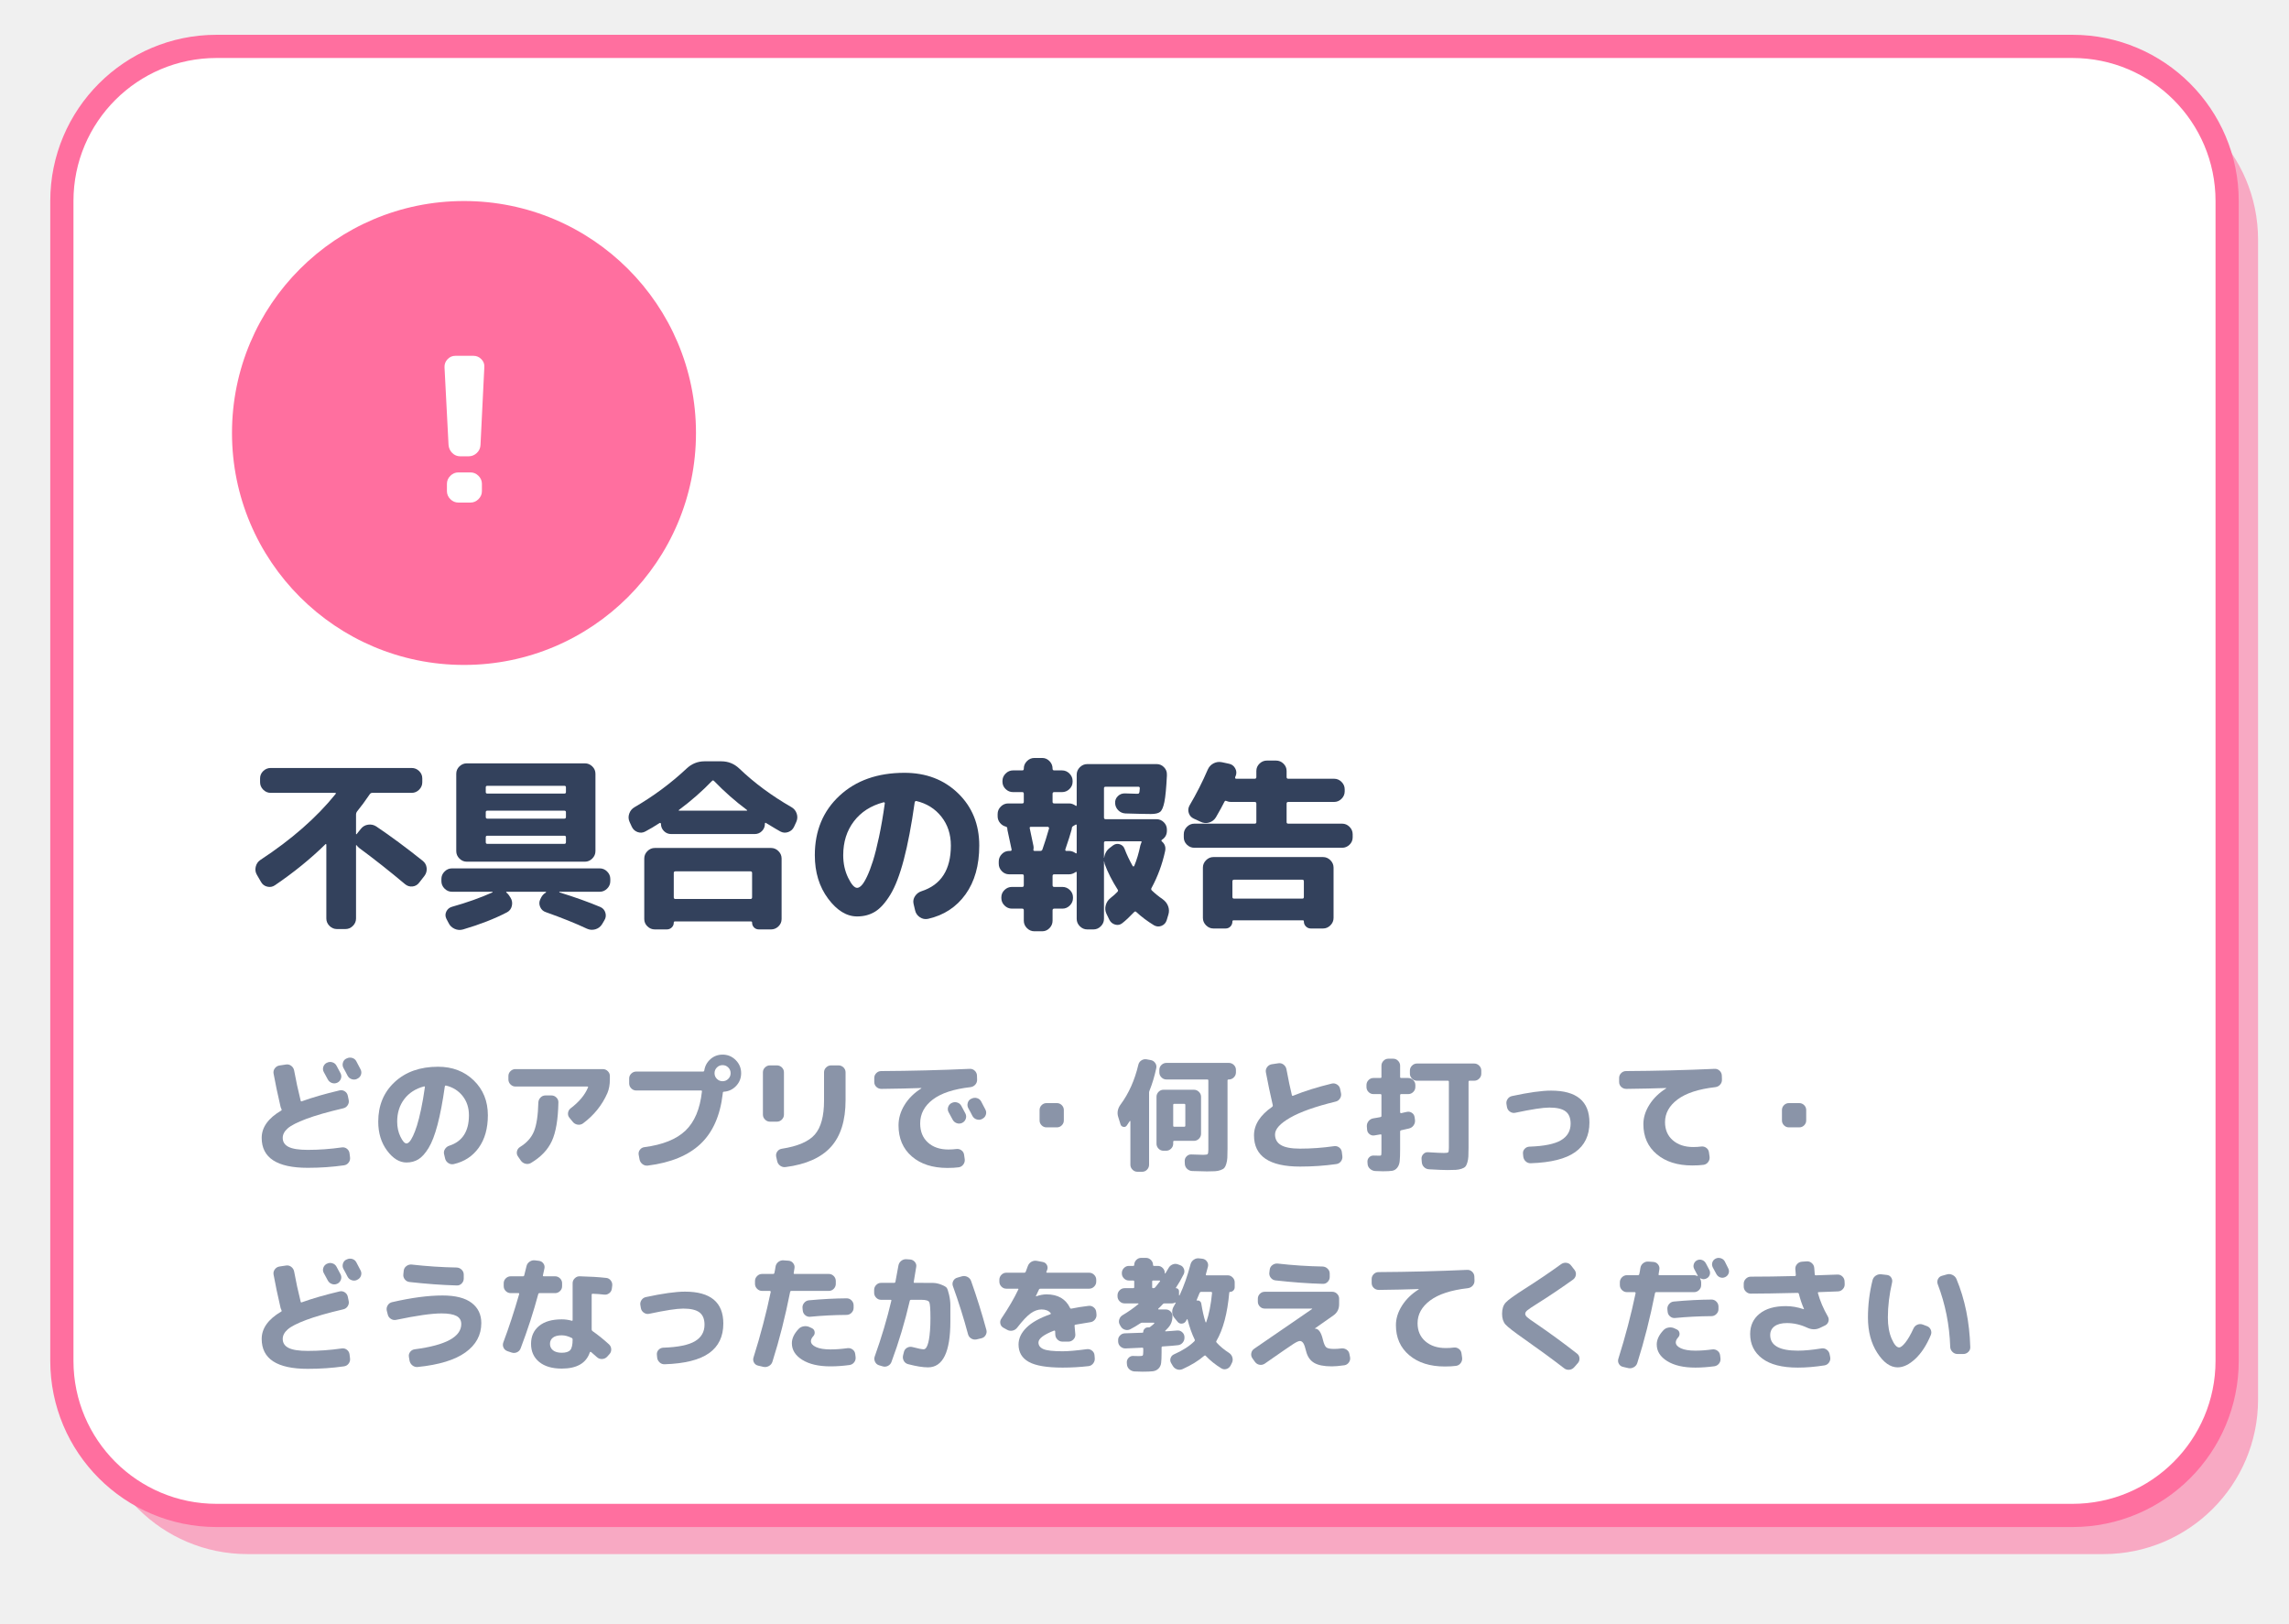
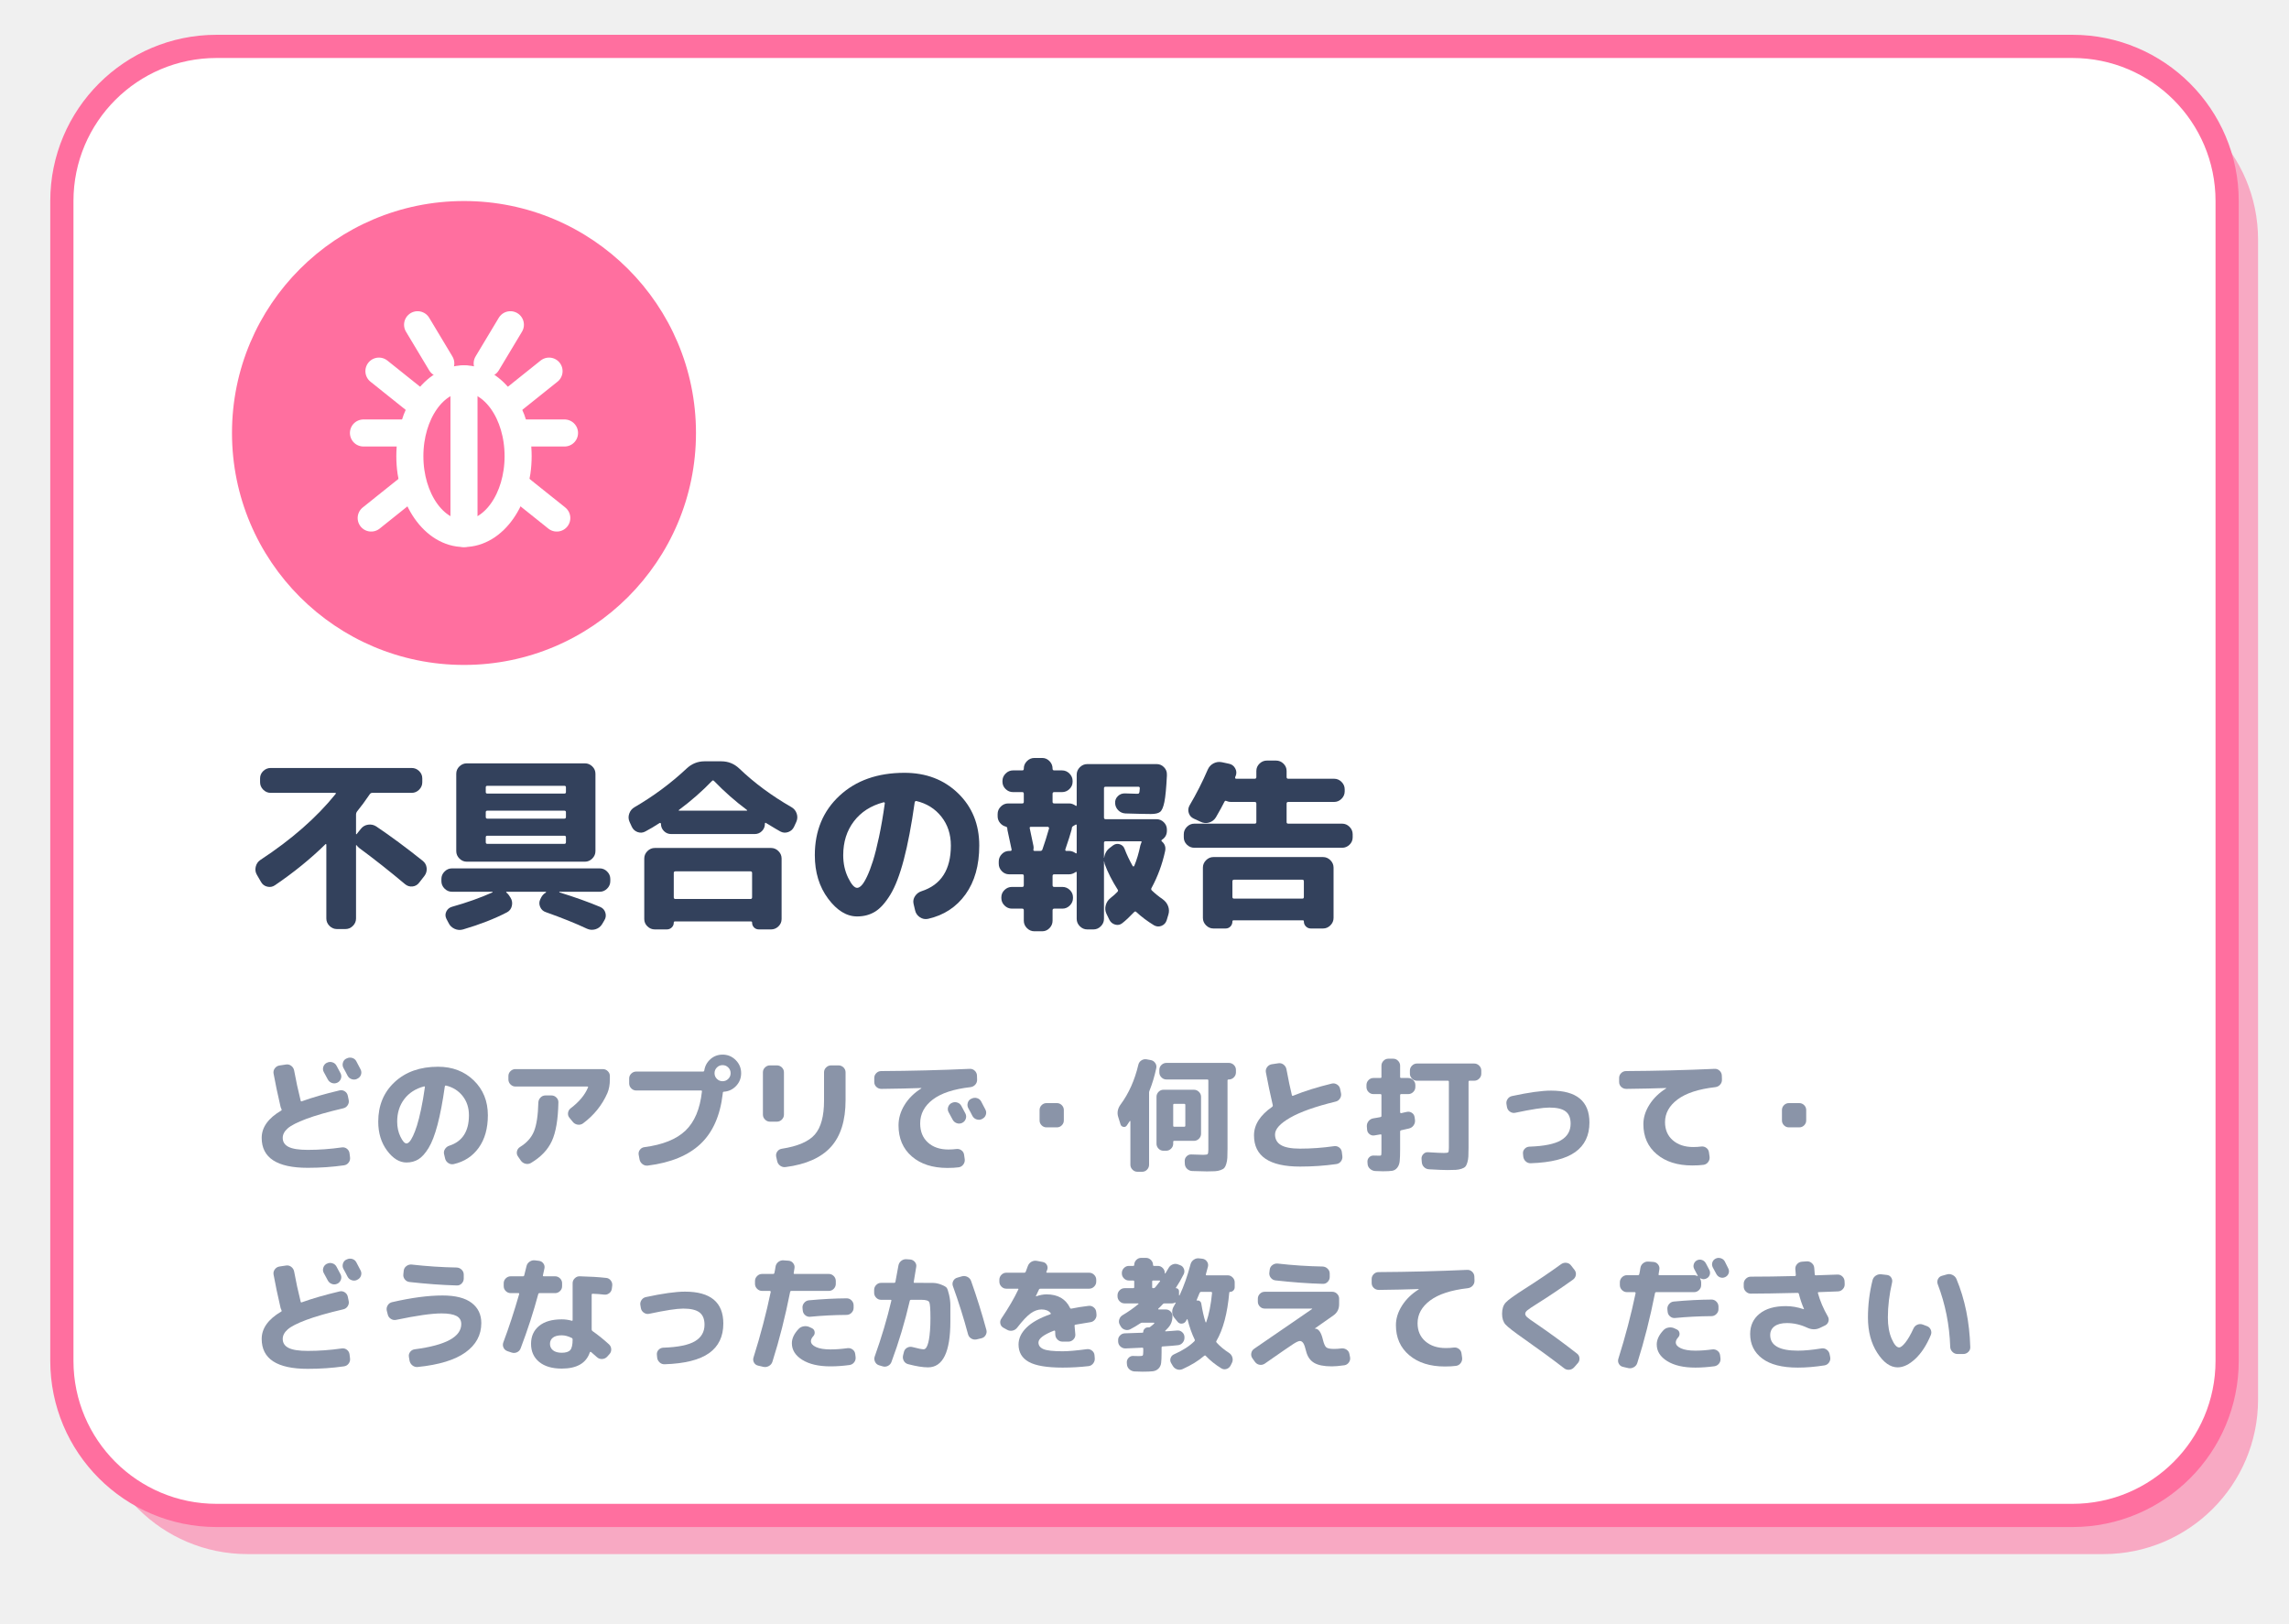
<svg xmlns="http://www.w3.org/2000/svg" width="296" height="210" viewBox="0 0 296 210" role="img" aria-label="不具合の報告">
  <defs>
-     <path id="g21" d="M186 -230Q162 -230 145.5 -246.5Q129 -263 127 -287L107 -673Q106 -696 122.0 -713.0Q138 -730 161 -730H251Q274 -730 290.5 -713.0Q307 -696 305 -673L286 -287Q285 -263 267.5 -246.5Q250 -230 226 -230ZM236 -150Q259 -150 276.0 -133.0Q293 -116 293 -93V-57Q293 -34 276.0 -17.0Q259 0 236 0H176Q153 0 136.0 -17.0Q119 -34 119 -57V-93Q119 -116 136.0 -133.0Q153 -150 176 -150Z" />
    <path id="g4e0d" d="M73 -164 51 -202Q39 -222 44.5 -245.5Q50 -269 69 -282Q322 -448 475 -638Q479 -644 472 -644H125Q102 -644 85.0 -661.0Q68 -678 68 -701V-722Q68 -745 85.0 -761.5Q102 -778 125 -778H885Q908 -778 925.0 -761.5Q942 -745 942 -722V-701Q942 -678 925.0 -661.0Q908 -644 885 -644H673Q665 -644 660 -638Q622 -582 590 -543Q585 -536 585 -528V-423Q585 -421 586.5 -421.0Q588 -421 589 -422L590 -423Q591 -424 591 -425L611 -450Q626 -469 650.0 -472.5Q674 -476 694 -463Q810 -385 944 -278Q963 -263 965.5 -239.5Q968 -216 954 -197L926 -161Q912 -142 889.5 -139.5Q867 -137 849 -152Q724 -257 602 -347Q593 -354 589 -361Q588 -362 586.5 -362.0Q585 -362 585 -360V33Q585 56 568.0 73.0Q551 90 528 90H482Q459 90 442.0 73.0Q425 56 425 33V-365Q425 -367 423.0 -368.0Q421 -369 420 -367Q301 -250 148 -146Q129 -133 106.5 -138.5Q84 -144 73 -164Z" />
    <path id="g5177" d="M182 -273Q159 -273 142.0 -290.0Q125 -307 125 -330V-747Q125 -770 142.0 -786.5Q159 -803 182 -803H818Q841 -803 858.0 -786.5Q875 -770 875 -747V-330Q875 -307 858.0 -290.0Q841 -273 818 -273H284ZM284 -674V-648Q284 -640 293 -640H707Q716 -640 716 -648V-674Q716 -682 707 -682H293Q284 -682 284 -674ZM284 -540V-514Q284 -505 293 -505H707Q716 -505 716 -514V-540Q716 -548 707 -548H293Q284 -548 284 -540ZM284 -405V-378Q284 -369 293 -369H707Q716 -369 716 -378V-405Q716 -413 707 -413H293Q284 -413 284 -405ZM102 -111Q79 -111 62.0 -128.0Q45 -145 45 -168V-180Q45 -203 62.0 -220.0Q79 -237 102 -237H898Q921 -237 938.0 -220.0Q955 -203 955 -180V-168Q955 -145 938.0 -128.0Q921 -111 898 -111H681Q680 -110 680 -108Q806 -69 901 -29Q922 -20 928.5 2.0Q935 24 923 43L910 65Q897 85 874.0 91.5Q851 98 829 88Q740 46 608 -1Q586 -8 577.0 -29.5Q568 -51 578 -71L582 -79Q590 -96 608 -107Q609 -108 609.0 -109.5Q609 -111 607 -111H396Q394 -111 394.0 -109.5Q394 -108 395 -107Q406 -98 411 -89L418 -78Q430 -58 424.5 -34.5Q419 -11 398 0Q298 52 162 92Q138 99 115.5 88.5Q93 78 83 56L72 35Q62 15 71.5 -4.5Q81 -24 102 -30Q223 -64 321 -108Q321 -110 319 -111Z" />
    <path id="g5408" d="M821 -347Q844 -347 861.0 -330.0Q878 -313 878 -290V36Q878 59 861.0 75.5Q844 92 821 92H756Q740 92 729.5 81.5Q719 71 719 55Q719 49 713 49H303Q297 49 297 55Q297 71 286.0 81.5Q275 92 259 92H195Q172 92 155.0 75.5Q138 59 138 36V-290Q138 -313 155.0 -330.0Q172 -347 195 -347ZM719 -81V-212Q719 -221 710 -221H306Q297 -221 297 -212V-81Q297 -72 306 -72H710Q719 -72 719 -81ZM71 -461 59 -487Q49 -509 57.0 -532.0Q65 -555 86 -567Q239 -656 365 -774Q407 -814 463 -814H553Q609 -814 650 -775Q771 -659 931 -567Q952 -555 959.5 -532.0Q967 -509 957 -487L945 -461Q935 -440 913.0 -432.5Q891 -425 871 -436Q861 -441 795 -481Q788 -486 788 -477Q788 -454 772.0 -438.0Q756 -422 733 -422H283Q260 -422 244.0 -438.0Q228 -454 228 -477Q228 -480 225.0 -481.5Q222 -483 220 -481Q180 -455 144 -436Q124 -425 102.5 -432.5Q81 -440 71 -461ZM325 -552Q321 -548 327 -548H689Q695 -548 691 -552Q597 -622 514 -708Q508 -714 503 -708Q423 -625 325 -552Z" />
    <path id="g306e" d="M427 -593Q325 -566 267.5 -490.5Q210 -415 210 -308Q210 -241 236.5 -186.5Q263 -132 285 -132Q296 -132 309.0 -145.5Q322 -159 338.0 -192.5Q354 -226 370.0 -276.5Q386 -327 403.0 -407.0Q420 -487 434 -587Q435 -590 432.5 -592.0Q430 -594 427 -593ZM285 22Q200 22 128.5 -74.0Q57 -170 57 -308Q57 -505 190.0 -628.5Q323 -752 540 -752Q715 -752 829.0 -641.5Q943 -531 943 -360Q943 -200 869.0 -97.0Q795 6 667 35Q643 40 622.5 26.0Q602 12 597 -12L589 -46Q584 -68 597.0 -87.5Q610 -107 632 -114Q790 -165 790 -360Q790 -451 739.0 -515.5Q688 -580 604 -600Q597 -601 595 -592Q569 -408 536.5 -284.5Q504 -161 464.0 -95.5Q424 -30 382.0 -4.0Q340 22 285 22Z" />
    <path id="g5831" d="M86 -462Q67 -467 54.5 -482.5Q42 -498 42 -518V-530Q42 -553 59.0 -570.0Q76 -587 99 -587H175Q183 -587 183 -595V-639Q183 -648 175 -648H125Q102 -648 85.0 -664.5Q68 -681 68 -704V-708Q68 -731 85.0 -748.0Q102 -765 125 -765H175Q183 -765 183 -774V-775Q183 -798 200.0 -815.0Q217 -832 240 -832H282Q305 -832 321.5 -815.0Q338 -798 338 -775V-774Q338 -765 347 -765H389Q412 -765 429.0 -748.0Q446 -731 446 -708V-704Q446 -681 429.0 -664.5Q412 -648 389 -648H347Q338 -648 338 -639V-595Q338 -587 347 -587H427Q445 -587 462 -575Q468 -571 468 -578V-742Q468 -765 485.0 -782.0Q502 -799 525 -799H899Q922 -799 938.5 -782.0Q955 -765 954 -742V-736Q949 -637 940.5 -595.0Q932 -553 917.5 -541.5Q903 -530 868 -530Q830 -530 731 -533Q708 -534 692.0 -550.0Q676 -566 675 -589Q674 -611 690.0 -626.5Q706 -642 729 -641Q789 -639 793 -639Q798 -639 800.0 -639.5Q802 -640 804.0 -643.0Q806 -646 806.5 -651.5Q807 -657 808 -669Q808 -677 800 -677H624Q615 -677 615 -669V-511Q615 -502 624 -502H898Q921 -502 937.5 -485.5Q954 -469 954 -446V-440Q954 -408 927 -391Q922 -387 927 -382Q952 -361 944 -328Q921 -223 871 -131Q867 -124 873 -118Q899 -93 931 -71Q952 -56 960.5 -33.5Q969 -11 962 12L953 42Q946 64 925.5 72.5Q905 81 885 70Q831 37 789 -2Q784 -8 777 -1Q741 37 714 58Q697 72 675.5 66.0Q654 60 644 40L628 7Q618 -15 624.5 -38.5Q631 -62 650 -77Q673 -95 687 -110Q694 -117 688 -124Q644 -193 619 -260L616 -275H615V35Q615 58 598.0 75.0Q581 92 558 92H525Q502 92 485.0 75.0Q468 58 468 35V-214Q468 -221 462 -217Q445 -205 427 -205H347Q338 -205 338 -196V-146Q338 -137 347 -137H391Q414 -137 431.0 -120.5Q448 -104 448 -81V-77Q448 -54 431.0 -37.0Q414 -20 391 -20H347Q338 -20 338 -11V45Q338 68 321.5 85.0Q305 102 282 102H240Q217 102 200.0 85.0Q183 68 183 45V-11Q183 -20 175 -20H119Q96 -20 79.0 -37.0Q62 -54 62 -77V-81Q62 -104 79.0 -120.5Q96 -137 119 -137H175Q183 -137 183 -146V-196Q183 -205 175 -205H104Q81 -205 64.5 -222.0Q48 -239 48 -262V-274Q48 -297 64.5 -314.0Q81 -331 104 -331H110Q119 -331 117 -340Q101 -416 95 -443Q94 -446 94 -452Q94 -460 86 -462ZM624 -383Q615 -383 615 -375V-294H616Q621 -329 647 -348L664 -361Q681 -373 700.0 -367.0Q719 -361 726 -342Q743 -297 770 -249Q772 -247 774.5 -247.5Q777 -248 778 -250Q799 -301 811 -361Q812 -364 816 -375Q821 -383 813 -383ZM463 -473Q459 -470 451.0 -466.0Q443 -462 442 -455Q442 -450 441 -447Q431 -410 407 -340Q405 -331 412 -331H427Q445 -331 462 -319Q468 -315 468 -322V-470Q468 -472 466.0 -473.0Q464 -474 463 -473ZM312 -461H222Q213 -461 215 -453Q230 -383 235 -358Q237 -348 235 -339Q233 -331 242 -331H272Q280 -331 283 -338Q302 -392 319 -452Q320 -455 317.5 -458.0Q315 -461 312 -461Z" />
    <path id="g544a" d="M102 -348Q79 -348 62.0 -364.5Q45 -381 45 -404V-421Q45 -444 62.0 -461.0Q79 -478 102 -478H427Q436 -478 436 -486V-586Q436 -595 427 -595H298Q287 -595 275 -600Q268 -604 264 -596Q247 -562 218 -512Q205 -491 181.5 -484.0Q158 -477 136 -488L99 -505Q79 -514 72.0 -535.0Q65 -556 76 -576Q132 -671 174 -769Q184 -792 205.5 -803.0Q227 -814 251 -809L288 -801Q310 -797 321.5 -777.0Q333 -757 325 -736Q324 -734 323.0 -732.0Q322 -730 322 -728Q320 -720 328 -720H427Q436 -720 436 -729V-762Q436 -785 453.0 -801.5Q470 -818 493 -818H542Q565 -818 582.0 -801.5Q599 -785 599 -762V-729Q599 -720 608 -720H855Q878 -720 895.0 -703.0Q912 -686 912 -663V-652Q912 -629 895.0 -612.0Q878 -595 855 -595H608Q599 -595 599 -586V-486Q599 -478 608 -478H898Q921 -478 938.0 -461.0Q955 -444 955 -421V-404Q955 -381 938.0 -364.5Q921 -348 898 -348ZM205 -298H795Q818 -298 835.0 -281.0Q852 -264 852 -241V30Q852 53 835.0 70.0Q818 87 795 87H730Q714 87 703.0 76.0Q692 65 692 49Q692 43 687 43H313Q307 43 307 49Q307 65 296.5 76.0Q286 87 270 87H205Q182 87 165.0 70.0Q148 53 148 30V-241Q148 -264 165.0 -281.0Q182 -298 205 -298ZM692 -83V-167Q692 -176 684 -176H316Q307 -176 307 -167V-83Q307 -74 316 -74H684Q692 -74 692 -83Z" />
    <path id="g3069" d="M642 -784Q663 -795 686.0 -788.0Q709 -781 720 -760Q731 -740 753 -698Q763 -677 755.0 -655.0Q747 -633 726 -623Q704 -613 682.0 -621.0Q660 -629 649 -650Q644 -659 617 -709Q606 -729 613.0 -751.0Q620 -773 641 -784ZM880 -796Q913 -733 914 -731Q925 -710 917.5 -688.0Q910 -666 889 -656L886 -654Q865 -644 842.5 -651.5Q820 -659 809 -680Q804 -690 793.0 -711.0Q782 -732 776 -742Q765 -762 771.5 -785.0Q778 -808 799 -818L802 -819Q823 -830 846.0 -823.5Q869 -817 880 -796ZM487 65Q115 65 115 -177Q115 -305 273 -398Q279 -401 275 -409Q272 -414 268 -426Q232 -581 211 -697Q207 -720 221.0 -739.0Q235 -758 258 -762L311 -770Q334 -774 353.0 -760.0Q372 -746 377 -723Q399 -602 430 -478Q432 -469 440 -473Q564 -518 745 -561Q767 -566 786.5 -553.5Q806 -541 811 -518L818 -484Q823 -461 810.0 -441.0Q797 -421 774 -416Q586 -372 475.5 -330.5Q365 -289 325.0 -253.5Q285 -218 285 -177Q285 -128 332.5 -104.0Q380 -80 487 -80Q624 -80 763 -100Q786 -103 804.0 -89.0Q822 -75 825 -52L829 -20Q832 4 817.5 23.0Q803 42 779 45Q638 65 487 65Z" />
    <path id="g30a2" d="M166 -592Q143 -592 126.0 -609.0Q109 -626 109 -649V-677Q109 -700 126.0 -716.5Q143 -733 166 -733H872Q895 -733 912.0 -716.5Q929 -700 929 -677V-649Q929 -586 909 -539Q845 -393 712 -294Q692 -280 668.0 -284.0Q644 -288 629 -307L602 -340Q588 -357 591.0 -379.5Q594 -402 612 -416Q715 -494 752 -584Q756 -592 747 -592ZM408 -520H457Q480 -520 497.0 -503.0Q514 -486 513 -463Q509 -257 460.0 -151.0Q411 -45 291 26Q270 38 246.5 32.0Q223 26 209 6L185 -29Q173 -48 178.5 -70.0Q184 -92 204 -104Q285 -154 316.0 -230.5Q347 -307 351 -463Q352 -486 368.5 -503.0Q385 -520 408 -520Z" />
    <path id="g30d7" d="M794.0 -654.0Q813 -635 840.0 -635.0Q867 -635 886.0 -654.0Q905 -673 905.0 -700.0Q905 -727 886.0 -746.0Q867 -765 840.0 -765.0Q813 -765 794.0 -746.0Q775 -727 775.0 -700.0Q775 -673 794.0 -654.0ZM840 -850Q902 -850 946.0 -806.0Q990 -762 990 -700Q990 -640 949.5 -597.0Q909 -554 850 -550Q842 -550 842 -541Q842 -540 841.5 -537.0Q841 -534 841 -532Q810 -268 661.5 -128.0Q513 12 236 47Q212 50 193.0 35.5Q174 21 169 -2L162 -40Q158 -62 171.5 -80.5Q185 -99 208 -102Q431 -131 540.5 -236.0Q650 -341 673 -551Q675 -560 666 -560H142Q119 -560 102.0 -577.0Q85 -594 85 -617V-657Q85 -680 102.0 -696.5Q119 -713 142 -713H673H682Q690 -713 692 -721Q700 -776 741.5 -813.0Q783 -850 840 -850Z" />
    <path id="g30ea" d="M777 -763Q800 -763 817.0 -746.5Q834 -730 834 -707V-482Q834 -235 715.5 -104.0Q597 27 349 59Q325 62 305.5 48.0Q286 34 281 10L273 -26Q269 -48 282.0 -66.5Q295 -85 318 -89Q512 -119 586.0 -204.5Q660 -290 660 -478V-707Q660 -730 677.0 -746.5Q694 -763 717 -763ZM223 -308Q200 -308 183.0 -325.0Q166 -342 166 -365V-707Q166 -730 183.0 -746.5Q200 -763 223 -763H279Q302 -763 319.0 -746.5Q336 -730 336 -707V-365Q336 -342 319.0 -325.0Q302 -308 279 -308Z" />
    <path id="g3067" d="M692 -459Q713 -470 736.0 -463.0Q759 -456 770 -435Q781 -415 803 -373Q813 -352 805.0 -330.0Q797 -308 776 -298Q754 -288 732.0 -296.0Q710 -304 699 -325Q694 -334 667 -384Q656 -404 663.0 -426.0Q670 -448 691 -459ZM930 -471Q963 -408 964 -406Q975 -385 967.5 -363.0Q960 -341 939 -331L936 -329Q915 -319 892.5 -326.5Q870 -334 859 -355Q854 -365 843.0 -386.0Q832 -407 826 -417Q815 -437 821.5 -460.0Q828 -483 849 -493L852 -494Q873 -505 896.0 -498.5Q919 -492 930 -471ZM124 -573Q100 -573 83.0 -589.0Q66 -605 66 -629V-661Q66 -684 82.5 -700.5Q99 -717 122 -717Q482 -719 838 -735Q861 -736 878.0 -720.0Q895 -704 896 -681L897 -649Q898 -625 882.5 -607.5Q867 -590 843 -587Q640 -564 538.5 -486.5Q437 -409 437 -294Q437 -196 499.5 -139.5Q562 -83 665 -83Q698 -83 729 -87Q752 -90 770.5 -76.5Q789 -63 792 -40L797 -5Q800 19 785.5 38.5Q771 58 747 61Q711 66 657 66Q477 66 369.5 -27.0Q262 -120 262 -278Q262 -364 310.5 -443.0Q359 -522 446 -577Q447 -577 447 -579Q447 -580 446 -580Q300 -575 124 -573Z" />
    <path id="g30fb" d="M458 -262Q435 -262 418.5 -278.5Q402 -295 402 -318V-402Q402 -425 418.5 -441.5Q435 -458 458 -458H542Q565 -458 581.5 -441.5Q598 -425 598 -402V-318Q598 -295 581.5 -278.5Q565 -262 542 -262Z" />
    <path id="g4f55" d="M576 33 575 12Q574 -11 590.0 -27.5Q606 -44 629 -43Q701 -40 725 -40Q754 -40 760.0 -46.0Q766 -52 766 -81V-641Q766 -649 758 -649H427Q404 -649 387.0 -666.0Q370 -683 370 -706V-727Q370 -750 387.0 -766.5Q404 -783 427 -783H932Q955 -783 972.0 -766.5Q989 -750 989 -727V-706Q989 -683 972.0 -666.0Q955 -649 932 -649H930Q921 -649 921 -641V-88Q921 -42 919.5 -16.0Q918 10 911.0 33.0Q904 56 895.0 66.0Q886 76 865.0 83.5Q844 91 820.5 92.5Q797 94 755 94Q714 94 636 91Q612 90 594.5 73.5Q577 57 576 33ZM403 -73Q380 -73 363.5 -90.0Q347 -107 347 -130V-509Q347 -532 363.5 -549.0Q380 -566 403 -566H650Q673 -566 690.0 -549.0Q707 -532 707 -509V-210Q707 -187 690.0 -170.0Q673 -153 650 -153H490Q482 -153 482 -145V-130Q482 -107 465.0 -90.0Q448 -73 425 -73ZM482 -443V-276Q482 -267 490 -267H571Q580 -267 580 -276V-443Q580 -452 571 -452H490Q482 -452 482 -443ZM56 -287 37 -348Q22 -399 57 -447Q156 -581 200 -767Q205 -790 224.5 -803.0Q244 -816 267 -812L300 -806Q323 -802 336.5 -782.5Q350 -763 345 -740Q324 -642 291 -560Q287 -550 287 -544V40Q287 63 270.5 80.0Q254 97 231 97H193Q170 97 153.0 80.0Q136 63 136 40V-311Q136 -313 134.0 -313.5Q132 -314 131 -313Q119 -294 107 -277Q96 -262 78.5 -266.0Q61 -270 56 -287Z" />
    <path id="g3068" d="M507 55Q135 55 135 -197Q135 -326 282 -428Q288 -433 287 -440Q255 -578 231 -707Q227 -730 241.0 -749.0Q255 -768 278 -772L331 -780Q354 -784 373.0 -770.0Q392 -756 397 -733Q421 -604 441 -523Q443 -514 452 -518Q587 -573 764 -616Q786 -621 806.0 -608.5Q826 -596 831 -573L838 -539Q843 -516 830.0 -495.5Q817 -475 794 -470Q551 -411 428.0 -340.5Q305 -270 305 -205Q305 -147 353.5 -118.5Q402 -90 507 -90Q644 -90 783 -110Q806 -113 824.0 -99.0Q842 -85 845 -62L849 -30Q852 -6 837.5 13.0Q823 32 799 35Q658 55 507 55Z" />
    <path id="g6253" d="M670 -55Q699 -55 704.5 -60.5Q710 -66 710 -96V-631Q710 -639 701 -639H452Q429 -639 412.0 -656.0Q395 -673 395 -696V-721Q395 -744 412.0 -761.0Q429 -778 452 -778H915Q938 -778 955.0 -761.0Q972 -744 972 -721V-696Q972 -673 955.0 -656.0Q938 -639 915 -639H878Q869 -639 869 -631V-98Q869 -52 867.5 -26.0Q866 0 859.0 23.0Q852 46 842.5 56.0Q833 66 811.5 73.0Q790 80 766.0 81.5Q742 83 699 83Q654 83 551 77Q526 76 509.0 59.0Q492 42 491 17L489 -8Q488 -30 504.0 -46.5Q520 -63 543 -61Q636 -55 670 -55ZM100 -531Q77 -531 60.5 -548.0Q44 -565 44 -588V-604Q44 -627 60.5 -644.0Q77 -661 100 -661H156Q165 -661 165 -669V-760Q165 -783 181.5 -800.0Q198 -817 221 -817H260Q283 -817 299.5 -800.0Q316 -783 316 -760V-669Q316 -661 325 -661H382Q405 -661 422.0 -644.0Q439 -627 439 -604V-588Q439 -565 422.0 -548.0Q405 -531 382 -531H325Q316 -531 316 -522V-384Q316 -381 319.0 -378.5Q322 -376 325 -377Q332 -378 347.0 -382.0Q362 -386 370 -387Q392 -392 411.0 -379.5Q430 -367 433 -344L436 -323Q439 -299 425.5 -279.0Q412 -259 388 -253Q376 -250 353.0 -245.0Q330 -240 326 -239Q316 -237 316 -228V-88Q316 -21 312.5 11.5Q309 44 292.5 64.5Q276 85 252.0 89.0Q228 93 177 93Q172 93 114 91Q90 89 72.0 72.5Q54 56 53 32L52 19Q50 -4 66.0 -20.0Q82 -36 105 -34Q127 -33 152 -33Q161 -33 163.0 -38.0Q165 -43 165 -73V-198Q165 -207 156 -205Q124 -199 109 -197Q86 -193 68.0 -207.5Q50 -222 49 -245L47 -270Q46 -294 61.0 -312.5Q76 -331 100 -335Q108 -336 127.5 -339.5Q147 -343 157 -345Q165 -347 165 -354V-522Q165 -531 156 -531Z" />
    <path id="g3063" d="M180 -424 176 -447Q171 -470 184.0 -490.0Q197 -510 220 -515Q424 -559 536 -559Q846 -559 846 -301Q846 -144 731.0 -62.0Q616 20 372 28Q348 29 330.5 12.5Q313 -4 311 -28L309 -49Q307 -72 322.5 -88.5Q338 -105 361 -106Q539 -112 616.5 -158.0Q694 -204 694 -292Q694 -360 653.5 -391.0Q613 -422 522 -422Q444 -422 247 -380Q225 -375 205.0 -388.0Q185 -401 180 -424Z" />
    <path id="g3066" d="M144 -573Q120 -573 103.0 -589.0Q86 -605 86 -629V-661Q86 -684 102.5 -700.5Q119 -717 142 -717Q502 -719 858 -735Q881 -736 898.0 -720.0Q915 -704 916 -681L917 -649Q918 -625 902.5 -607.5Q887 -590 863 -587Q661 -564 559.0 -488.0Q457 -412 457 -304Q457 -212 520.0 -157.5Q583 -103 685 -103Q718 -103 749 -107Q772 -110 790.5 -96.5Q809 -83 812 -60L817 -25Q820 -1 805.5 18.5Q791 38 767 41Q731 46 677 46Q498 46 390.0 -45.0Q282 -136 282 -288Q282 -368 331.0 -445.5Q380 -523 466 -577Q467 -577 467 -579Q467 -580 466 -580Q320 -575 144 -573Z" />
    <path id="g3046" d="M134 -374 126 -405Q121 -428 133.5 -448.5Q146 -469 169 -474Q403 -528 577 -528Q733 -528 811.5 -468.5Q890 -409 890 -305Q890 -160 762.0 -68.0Q634 24 376 50Q352 52 333.5 37.5Q315 23 310 -1L305 -31Q301 -54 315.0 -72.0Q329 -90 352 -93Q728 -142 728 -297Q728 -342 689.0 -362.5Q650 -383 568 -383Q450 -383 202 -331Q179 -326 159.0 -339.0Q139 -352 134 -374ZM327 -778Q513 -757 691 -754Q714 -753 731.0 -736.5Q748 -720 748 -697V-665Q748 -642 731.5 -625.0Q715 -608 692 -609Q513 -614 309 -637Q286 -640 271.5 -658.5Q257 -677 260 -700L263 -729Q266 -752 285.0 -766.0Q304 -780 327 -778Z" />
    <path id="g306a" d="M540 -65Q590 -65 609.0 -87.0Q628 -109 628 -172Q628 -182 620 -185Q578 -206 540 -206Q493 -206 469.0 -187.5Q445 -169 445 -137Q445 -104 470.0 -84.5Q495 -65 540 -65ZM790 -542Q782 -542 782 -534V-253Q782 -245 789 -240Q854 -195 922 -133Q939 -117 940.0 -93.5Q941 -70 925 -53L907 -33Q891 -16 867.0 -14.5Q843 -13 825 -29Q800 -52 777 -71Q775 -73 771.5 -72.0Q768 -71 767 -68Q723 63 540 63Q423 63 357.5 9.0Q292 -45 292 -137Q292 -228 356.5 -281.5Q421 -335 540 -335Q582 -335 620 -324Q628 -322 628 -330V-627Q628 -650 645.5 -667.0Q663 -684 686 -683Q809 -680 899 -670Q922 -668 936.5 -649.0Q951 -630 948 -607L945 -583Q942 -560 923.5 -546.0Q905 -532 882 -535Q842 -540 790 -542ZM101 -78Q79 -86 69.5 -106.5Q60 -127 68 -149Q136 -330 196 -539Q198 -547 190 -547H128Q105 -547 88.0 -563.5Q71 -580 71 -603V-627Q71 -650 88.0 -666.5Q105 -683 128 -683H227Q235 -683 237 -691Q249 -739 255 -764Q260 -787 280.0 -801.0Q300 -815 324 -812L356 -808Q379 -805 392.0 -786.5Q405 -768 400 -746Q398 -737 394.0 -718.5Q390 -700 388 -691Q386 -683 395 -683H486Q509 -683 526.0 -666.5Q543 -650 543 -627V-603Q543 -580 526.0 -563.5Q509 -547 486 -547H360Q352 -547 350 -538Q292 -322 208 -101Q200 -79 178.5 -69.0Q157 -59 134 -67Z" />
    <path id="g305f" d="M548 -356Q525 -354 507.5 -369.0Q490 -384 488 -407L486 -427Q484 -450 499.5 -468.5Q515 -487 538 -489Q700 -504 843 -505Q866 -505 882.5 -488.0Q899 -471 899 -448V-428Q899 -405 882.0 -388.0Q865 -371 842 -371Q693 -370 548 -356ZM849 -102Q872 -105 890.5 -91.5Q909 -78 912 -55L915 -31Q918 -7 904.0 11.5Q890 30 867 34Q785 45 712 45Q569 45 484.5 -7.5Q400 -60 400 -142Q400 -199 453 -256Q470 -275 496.5 -279.0Q523 -283 546 -271L563 -263Q581 -254 584.0 -234.0Q587 -214 573 -199Q554 -178 554 -159Q554 -130 595.5 -111.0Q637 -92 712 -92Q776 -92 849 -102ZM127 39Q105 34 94.0 14.5Q83 -5 90 -27Q175 -297 229 -556Q230 -559 227.5 -562.0Q225 -565 222 -565H159Q136 -565 119.0 -582.0Q102 -599 102 -622V-645Q102 -668 119.0 -685.0Q136 -702 159 -702H248Q257 -702 259.0 -711.0Q261 -720 264.0 -736.0Q267 -752 268 -761Q272 -785 291.0 -799.5Q310 -814 334 -812L374 -809Q397 -807 411.0 -788.5Q425 -770 421 -748Q420 -742 418.0 -729.0Q416 -716 415 -710Q413 -702 422 -702H699Q722 -702 738.5 -685.0Q755 -668 755 -645V-622Q755 -599 738.5 -582.0Q722 -565 699 -565H396Q388 -565 386 -557Q327 -258 243 7Q236 30 214.5 42.0Q193 54 170 49Z" />
    <path id="g304b" d="M121 -493Q98 -493 81.5 -510.0Q65 -527 65 -550V-573Q65 -596 81.5 -613.0Q98 -630 121 -630H227Q235 -630 237 -639Q240 -652 261 -769Q265 -793 284.0 -808.0Q303 -823 327 -821L356 -819Q379 -817 394.0 -799.0Q409 -781 405 -759Q399 -718 385 -638Q383 -630 392 -630H440Q510 -630 541.5 -629.5Q573 -629 607.5 -615.5Q642 -602 651.0 -590.5Q660 -579 670.5 -534.0Q681 -489 681.0 -449.5Q681 -410 681 -318Q681 53 500 53Q438 53 339 27Q316 21 304.5 0.0Q293 -21 299 -45L306 -73Q312 -95 332.0 -106.0Q352 -117 375 -111Q443 -93 466 -93Q474 -93 481.5 -100.5Q489 -108 496.0 -126.5Q503 -145 508.0 -172.5Q513 -200 516.5 -244.0Q520 -288 520 -343Q520 -455 510.5 -474.0Q501 -493 446 -493H364Q355 -493 353 -485Q294 -230 205 9Q197 31 175.5 41.5Q154 52 131 44L104 36Q82 29 72.0 7.5Q62 -14 70 -36Q152 -265 204 -486Q206 -493 197 -493ZM824 -214Q770 -415 701 -605Q694 -626 704.5 -646.0Q715 -666 737 -672L775 -683Q798 -689 819.5 -678.0Q841 -667 849 -644Q918 -449 972 -250Q978 -228 966.0 -207.5Q954 -187 931 -182L893 -173Q870 -168 850.0 -180.0Q830 -192 824 -214Z" />
    <path id="g3092" d="M133 -583Q110 -583 93.5 -600.0Q77 -617 77 -640V-655Q77 -678 93.5 -695.0Q110 -712 133 -712H278Q287 -712 290 -720Q292 -725 297.5 -740.0Q303 -755 306 -763Q314 -787 334.5 -799.5Q355 -812 379 -808L427 -799Q449 -795 460.0 -776.5Q471 -758 464 -737Q463 -734 460.5 -728.0Q458 -722 457 -719Q455 -712 463 -712H803Q826 -712 843.0 -695.0Q860 -678 860 -655V-640Q860 -617 843.0 -600.0Q826 -583 803 -583H409Q400 -583 397 -576Q373 -525 372 -523V-521H374Q419 -537 458 -537Q595 -537 648 -428Q651 -420 660 -422Q721 -435 798 -444Q821 -447 839.5 -432.0Q858 -417 860 -394L862 -375Q864 -352 849.5 -333.5Q835 -315 812 -312Q758 -304 692 -292Q683 -290 685 -281Q691 -222 691 -212Q692 -189 675.0 -172.0Q658 -155 635 -155H587Q564 -155 547.0 -171.5Q530 -188 529 -211Q529 -229 528 -238Q528 -241 525.0 -243.0Q522 -245 519 -244Q393 -195 393 -148Q393 -112 433.0 -94.5Q473 -77 588 -77Q656 -77 784 -94Q807 -97 825.5 -82.5Q844 -68 846 -45L848 -21Q850 2 835.5 21.0Q821 40 798 43Q694 55 588 55Q398 55 315.0 9.0Q232 -37 232 -132Q232 -205 296.0 -268.0Q360 -331 488 -376Q496 -380 491 -386Q467 -415 418 -415Q374 -415 330.0 -383.5Q286 -352 222 -269Q207 -249 183.5 -244.0Q160 -239 139 -251L110 -267Q90 -278 85.0 -300.0Q80 -322 93 -341Q181 -472 230 -576Q234 -583 225 -583Z" />
    <path id="g6559" d="M89 -464Q66 -464 49.0 -481.0Q32 -498 32 -521V-530Q32 -553 49.0 -570.0Q66 -587 89 -587H158Q167 -587 167 -595V-641Q167 -649 158 -649H124Q101 -649 84.0 -666.0Q67 -683 67 -706V-710Q67 -733 84.0 -750.0Q101 -767 124 -767H158Q167 -767 167 -775Q167 -798 183.5 -815.0Q200 -832 223 -832H262Q285 -832 302.0 -815.0Q319 -798 319 -775Q319 -767 327 -767H358Q381 -767 397.5 -750.0Q414 -733 414 -710V-708Q414 -706 416.0 -705.5Q418 -705 419 -707Q428 -721 444 -749Q455 -770 477.5 -779.0Q500 -788 522 -779L538 -773Q560 -765 568.5 -743.0Q577 -721 567 -700Q537 -640 503 -589Q501 -587 505 -587Q515 -587 522.0 -580.0Q529 -573 529 -562V-530Q530 -528 533 -528Q585 -639 622 -780Q628 -803 648.0 -817.0Q668 -831 692 -828L718 -825Q741 -822 754.5 -803.0Q768 -784 763 -762Q758 -741 746 -699Q744 -691 752 -691H922Q945 -691 962.0 -674.0Q979 -657 979 -634V-595Q979 -579 968.0 -568.0Q957 -557 941 -557Q935 -557 935 -551Q913 -300 831 -160Q827 -155 833 -147Q874 -102 933 -64Q953 -51 960.0 -28.0Q967 -5 957 16L946 38Q935 59 913.0 66.0Q891 73 871 61Q799 17 745 -40Q740 -46 732 -40Q664 19 558 67Q535 77 512.5 69.0Q490 61 478 40L465 18Q454 -1 461.0 -22.0Q468 -43 488 -52Q594 -99 653 -158Q659 -164 656 -171Q622 -240 598 -334Q596 -340 592 -334Q590 -332 588.0 -327.0Q586 -322 584 -320Q573 -302 551.5 -300.5Q530 -299 517 -316L491 -348Q475 -367 474.0 -392.0Q473 -417 486 -439Q492 -448 502 -468Q503 -470 501.5 -471.0Q500 -472 499 -471Q485 -464 473 -464H412Q403 -464 399 -459Q381 -439 361 -421Q359 -417 364 -415H422Q444 -415 460.0 -399.5Q476 -384 476 -361Q476 -305 441 -267Q437 -263 429.5 -255.0Q422 -247 418 -243Q416 -242 417.0 -240.0Q418 -238 420 -238Q439 -239 471.5 -241.5Q504 -244 514 -245Q537 -247 554.5 -231.5Q572 -216 573 -193V-189Q574 -165 558.5 -146.5Q543 -128 519 -126Q477 -121 397 -116Q388 -116 388 -107V-68Q388 -10 384.5 17.5Q381 45 363.0 63.0Q345 81 318.0 84.5Q291 88 234 88Q224 88 168 86Q144 84 126.5 67.5Q109 51 108 27L107 14Q106 -8 122.0 -24.5Q138 -41 161 -39Q181 -38 205 -38Q231 -38 235.5 -43.0Q240 -48 240 -78V-98Q240 -106 232 -106Q175 -103 98 -100Q74 -99 56.0 -115.0Q38 -131 37 -155V-163Q35 -186 51.0 -203.5Q67 -221 90.0 -222.0Q113 -223 161.5 -224.5Q210 -226 234 -227Q240 -227 240 -233Q240 -248 251.0 -259.0Q262 -270 277 -270H285Q292 -270 296 -274Q324 -296 328 -301Q330 -302 329.0 -305.0Q328 -308 326 -308H231Q223 -308 216 -303Q176 -276 135 -255Q114 -244 91.0 -251.5Q68 -259 57 -280L50 -292Q39 -312 46.0 -334.5Q53 -357 73 -369Q141 -409 200 -458Q202 -460 201.5 -462.0Q201 -464 199 -464ZM671 -490Q670 -487 674 -487Q687 -489 697.0 -482.0Q707 -475 709 -462Q723 -375 743 -313Q744 -311 746.0 -310.5Q748 -310 749 -312Q782 -405 796 -548Q796 -557 788 -557H707Q699 -557 695 -548Q687 -528 671 -490ZM312 -641V-595Q312 -587 320 -587H322Q330 -587 336 -593Q370 -634 375 -642Q377 -644 375.5 -646.5Q374 -649 371 -649H320Q312 -649 312 -641Z" />
    <path id="g3048" d="M143 9 123 -19Q109 -38 113.0 -61.0Q117 -84 136 -97L605 -419V-421Q605 -422 604 -422H222Q199 -422 182.5 -438.5Q166 -455 166 -478V-502Q166 -525 182.5 -541.5Q199 -558 222 -558H767Q790 -558 806.5 -541.5Q823 -525 823 -502V-457Q823 -399 777 -367L626 -261V-260H628H629Q671 -260 692 -170Q704 -121 719.5 -108.5Q735 -96 781 -96Q812 -96 840 -100Q863 -103 882.5 -90.5Q902 -78 906 -56L911 -31Q916 -8 902.5 12.0Q889 32 866 36Q803 45 764 45Q668 45 620.0 16.0Q572 -13 556 -78Q545 -125 533.5 -142.5Q522 -160 506.0 -160.0Q490 -160 452.0 -135.5Q414 -111 222 23Q202 36 179.5 32.0Q157 28 143 9ZM326 -786Q512 -765 690 -762Q713 -761 730.0 -744.5Q747 -728 747 -705V-678Q747 -655 730.5 -638.0Q714 -621 691 -622Q512 -627 308 -650Q285 -653 270.5 -671.5Q256 -690 259 -713L262 -737Q265 -760 284.0 -774.0Q303 -788 326 -786Z" />
    <path id="g304f" d="M319 -176Q196 -262 168.0 -293.0Q140 -324 140 -380Q140 -439 169.5 -471.0Q199 -503 320 -580Q479 -681 617 -781Q637 -795 660.5 -792.0Q684 -789 698 -770L726 -734Q740 -715 736.0 -692.5Q732 -670 713 -656Q560 -547 421 -460Q362 -423 344.5 -408.5Q327 -394 327 -380Q327 -367 342.0 -353.0Q357 -339 414 -301Q585 -184 746 -58Q764 -44 765.5 -21.0Q767 2 752 19L723 52Q707 70 683.5 72.5Q660 75 641 60Q497 -51 319 -176Z" />
    <path id="g3060" d="M872 -701Q863 -719 843 -755Q833 -775 839.5 -795.5Q846 -816 866.0 -826.0Q886 -836 908.0 -829.0Q930 -822 940 -803Q945 -793 954.5 -774.0Q964 -755 968 -747Q978 -727 971.0 -707.0Q964 -687 944.0 -677.0Q924 -667 903.5 -674.0Q883 -681 872 -701ZM538 -346Q515 -344 497.5 -359.0Q480 -374 478 -397L476 -417Q474 -440 489.5 -458.5Q505 -477 528 -479Q690 -494 833 -495Q856 -495 872.5 -478.0Q889 -461 889 -438V-418Q889 -395 872.0 -378.0Q855 -361 832 -361Q683 -360 538 -346ZM390 -132Q390 -189 443 -246Q460 -265 486.5 -269.0Q513 -273 536 -261L553 -253Q571 -244 574.0 -224.0Q577 -204 563 -189Q544 -168 544 -149Q544 -120 585.5 -101.0Q627 -82 702 -82Q766 -82 839 -92Q862 -95 880.5 -81.5Q899 -68 902 -45L905 -21Q908 3 894.0 21.5Q880 40 857 44Q775 55 702 55Q559 55 474.5 2.5Q390 -50 390 -132ZM117 49Q95 44 84.0 24.5Q73 5 80 -17Q165 -287 219 -546Q220 -549 217.5 -552.0Q215 -555 212 -555H149Q126 -555 109.0 -572.0Q92 -589 92 -612V-635Q92 -658 109.0 -675.0Q126 -692 149 -692H238Q247 -692 249.0 -701.0Q251 -710 254.0 -726.0Q257 -742 258 -751Q262 -775 281.0 -789.5Q300 -804 324 -802L364 -799Q387 -797 401.0 -778.5Q415 -760 411 -738Q410 -732 408.0 -719.0Q406 -706 405 -700Q403 -692 412 -692H692Q705 -692 719 -685Q721 -685 722 -686L721 -687Q721 -688 721 -689Q717 -698 707.0 -715.5Q697 -733 693 -742Q683 -761 689.5 -781.5Q696 -802 715 -812Q735 -822 755.5 -815.0Q776 -808 787 -788Q791 -779 801.0 -761.5Q811 -744 815 -735Q825 -715 818.0 -694.5Q811 -674 791 -665Q767 -653 743 -667Q741 -667 740 -665Q749 -649 749 -635V-612Q749 -589 732.0 -572.0Q715 -555 692 -555H386Q378 -555 376 -547Q317 -248 233 17Q226 40 204.5 52.0Q183 64 160 59Z" />
    <path id="g3055" d="M150 -543Q127 -543 110.0 -560.0Q93 -577 93 -600V-623Q93 -646 110.0 -663.0Q127 -680 150 -680Q307 -680 507 -685Q514 -685 514 -694Q512 -708 510 -742Q509 -765 524.5 -782.0Q540 -799 563 -801L603 -804Q626 -805 643.5 -789.5Q661 -774 663 -751Q665 -717 667 -699Q667 -691 677 -691Q848 -697 850 -697Q873 -698 890.0 -682.0Q907 -666 908 -643L909 -620Q910 -597 894.0 -579.5Q878 -562 855 -561L699 -555Q691 -555 693 -546Q719 -452 773 -358Q784 -339 777.5 -317.5Q771 -296 751 -286L707 -265Q659 -243 605 -268Q525 -305 442 -305Q377 -305 342.0 -279.0Q307 -253 307 -208Q307 -82 530 -82Q611 -82 721 -100Q744 -104 763.0 -90.5Q782 -77 787 -54L792 -29Q796 -6 782.5 13.5Q769 33 746 37Q631 55 530 55Q340 55 242.5 -18.5Q145 -92 145 -217Q145 -319 221.0 -380.5Q297 -442 433 -442Q505 -442 578 -417L580 -418V-419Q555 -476 539 -540Q537 -549 528 -549Q274 -543 150 -543Z" />
    <path id="g3044" d="M762 -112Q753 -379 661 -619Q653 -640 663.0 -660.5Q673 -681 695 -687L734 -698Q757 -705 779.5 -694.5Q802 -684 812 -662Q915 -416 924 -111Q925 -88 908.0 -71.5Q891 -55 868 -55H820Q797 -55 780.0 -72.0Q763 -89 762 -112ZM337 53Q248 53 172.5 -64.0Q97 -181 97 -350Q97 -503 134 -651Q140 -675 160.5 -688.5Q181 -702 206 -699L250 -694Q272 -692 284.5 -673.5Q297 -655 292 -633Q258 -486 258 -350Q258 -249 288.5 -178.5Q319 -108 349 -108Q368 -108 399.5 -147.5Q431 -187 465 -261Q475 -283 496.5 -292.0Q518 -301 540 -293L572 -281Q595 -273 604.5 -251.5Q614 -230 605 -208Q553 -84 479.5 -15.5Q406 53 337 53Z" />
  </defs>
  <rect x="12" y="11" width="280" height="190" rx="20" fill="#ff6f9f" opacity="0.55" />
  <rect x="8" y="6" width="280" height="190" rx="20" fill="#ffffff" stroke="#ff6f9f" stroke-width="3" />
  <circle cx="60" cy="56" r="30" fill="#ff6f9f" />
-   <g transform="translate(54.7 65)">
-     <use href="#g21" transform="translate(0.0 0) scale(0.026)" fill="#ffffff" />
-   </g>
+   <ellipse cx="60" cy="59" rx="7" ry="10" fill="none" stroke="#ffffff" stroke-width="3.5" stroke-linecap="round" stroke-linejoin="round" />
+   <path d="M60 49 v20 M53 56 h-6 M67 56 h6 M53 63 l-5 4 M67 63 l5 4 M54 52 l-5 -4 M66 52 l5 -4 M57 47 l-3 -5 M63 47 l3 -5" fill="none" stroke="#ffffff" stroke-width="3.5" stroke-linecap="round" stroke-linejoin="round" />
  <use href="#g4e0d" transform="translate(32.0 118) scale(0.024)" fill="#33415c" />
  <use href="#g5177" transform="translate(56.0 118) scale(0.024)" fill="#33415c" />
  <use href="#g5408" transform="translate(80.0 118) scale(0.024)" fill="#33415c" />
  <use href="#g306e" transform="translate(104.0 118) scale(0.024)" fill="#33415c" />
  <use href="#g5831" transform="translate(128.0 118) scale(0.024)" fill="#33415c" />
  <use href="#g544a" transform="translate(152.0 118) scale(0.024)" fill="#33415c" />
  <use href="#g3069" transform="translate(32.0 150) scale(0.016)" fill="#8a94a8" />
  <use href="#g306e" transform="translate(48.0 150) scale(0.016)" fill="#8a94a8" />
  <use href="#g30a2" transform="translate(64.0 150) scale(0.016)" fill="#8a94a8" />
  <use href="#g30d7" transform="translate(80.0 150) scale(0.016)" fill="#8a94a8" />
  <use href="#g30ea" transform="translate(96.0 150) scale(0.016)" fill="#8a94a8" />
  <use href="#g3067" transform="translate(112.0 150) scale(0.016)" fill="#8a94a8" />
  <use href="#g30fb" transform="translate(128.0 150) scale(0.016)" fill="#8a94a8" />
  <use href="#g4f55" transform="translate(144.0 150) scale(0.016)" fill="#8a94a8" />
  <use href="#g3068" transform="translate(160.0 150) scale(0.016)" fill="#8a94a8" />
  <use href="#g6253" transform="translate(176.0 150) scale(0.016)" fill="#8a94a8" />
  <use href="#g3063" transform="translate(192.0 150) scale(0.016)" fill="#8a94a8" />
  <use href="#g3066" transform="translate(208.0 150) scale(0.016)" fill="#8a94a8" />
  <use href="#g30fb" transform="translate(224.0 150) scale(0.016)" fill="#8a94a8" />
  <use href="#g3069" transform="translate(32.0 176) scale(0.016)" fill="#8a94a8" />
  <use href="#g3046" transform="translate(48.0 176) scale(0.016)" fill="#8a94a8" />
  <use href="#g306a" transform="translate(64.0 176) scale(0.016)" fill="#8a94a8" />
  <use href="#g3063" transform="translate(80.0 176) scale(0.016)" fill="#8a94a8" />
  <use href="#g305f" transform="translate(96.0 176) scale(0.016)" fill="#8a94a8" />
  <use href="#g304b" transform="translate(112.0 176) scale(0.016)" fill="#8a94a8" />
  <use href="#g3092" transform="translate(128.0 176) scale(0.016)" fill="#8a94a8" />
  <use href="#g6559" transform="translate(144.0 176) scale(0.016)" fill="#8a94a8" />
  <use href="#g3048" transform="translate(160.0 176) scale(0.016)" fill="#8a94a8" />
  <use href="#g3066" transform="translate(176.0 176) scale(0.016)" fill="#8a94a8" />
  <use href="#g304f" transform="translate(192.0 176) scale(0.016)" fill="#8a94a8" />
  <use href="#g3060" transform="translate(208.0 176) scale(0.016)" fill="#8a94a8" />
  <use href="#g3055" transform="translate(224.0 176) scale(0.016)" fill="#8a94a8" />
  <use href="#g3044" transform="translate(240.0 176) scale(0.016)" fill="#8a94a8" />
</svg>
